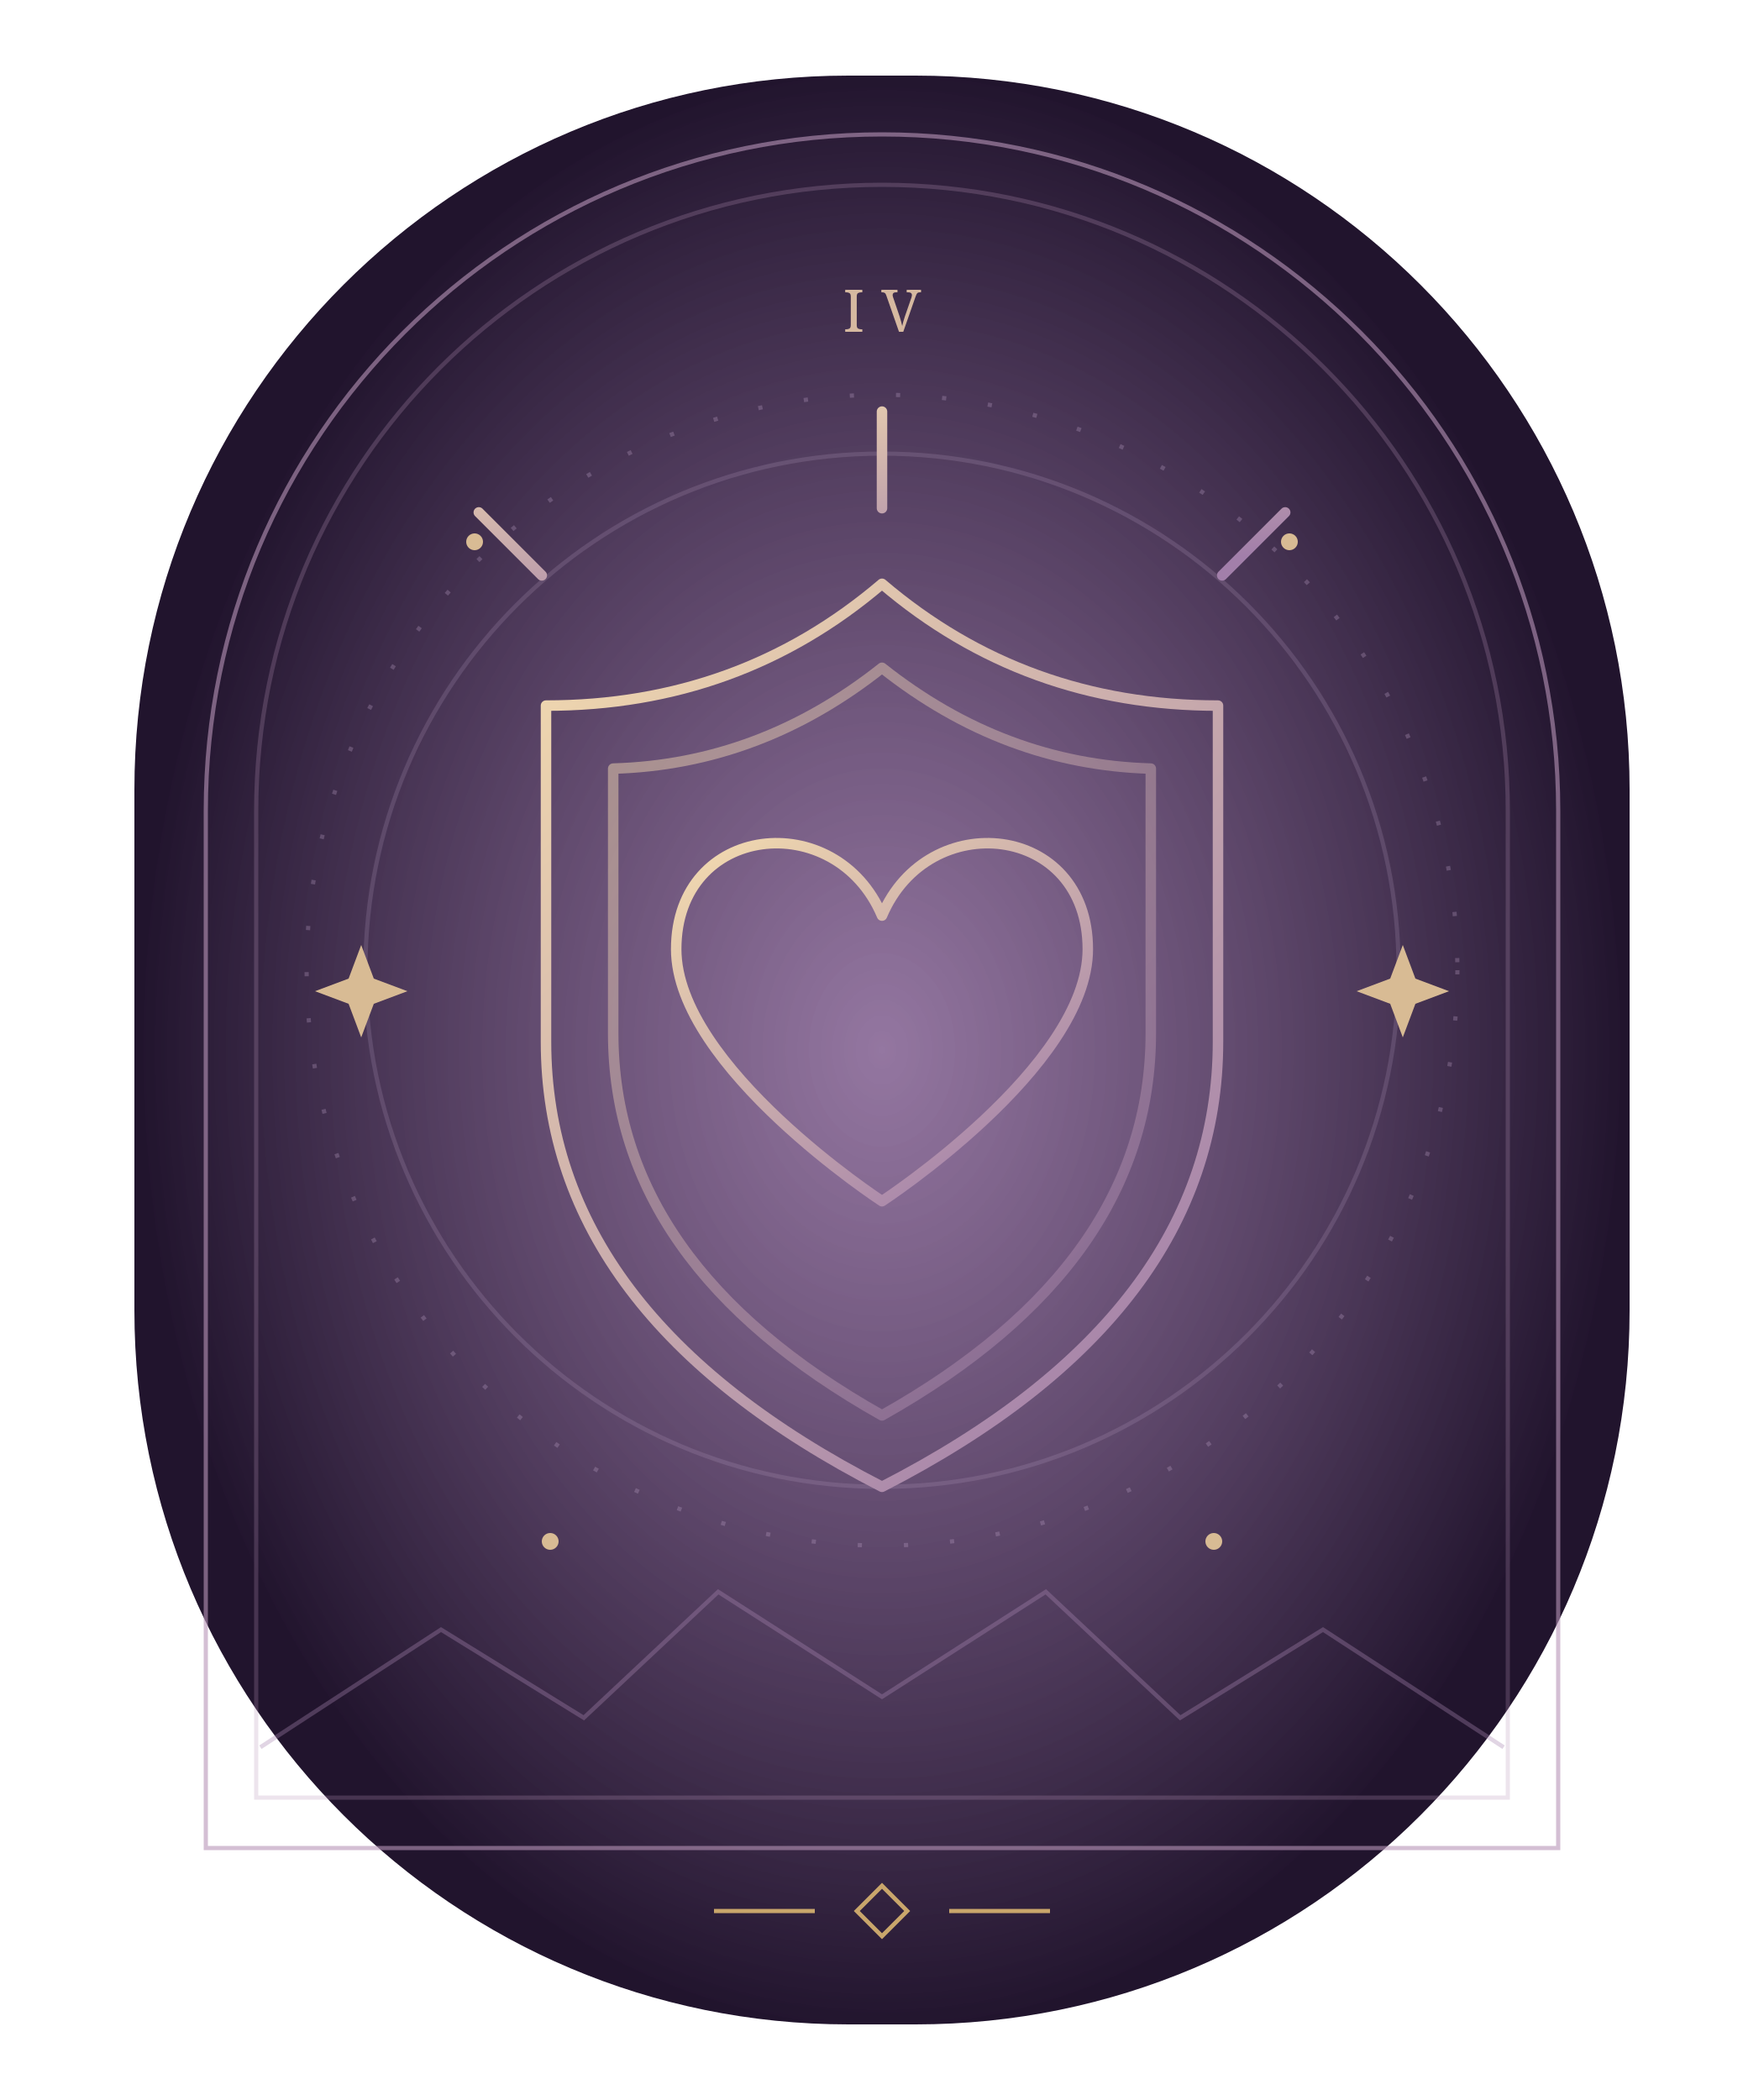
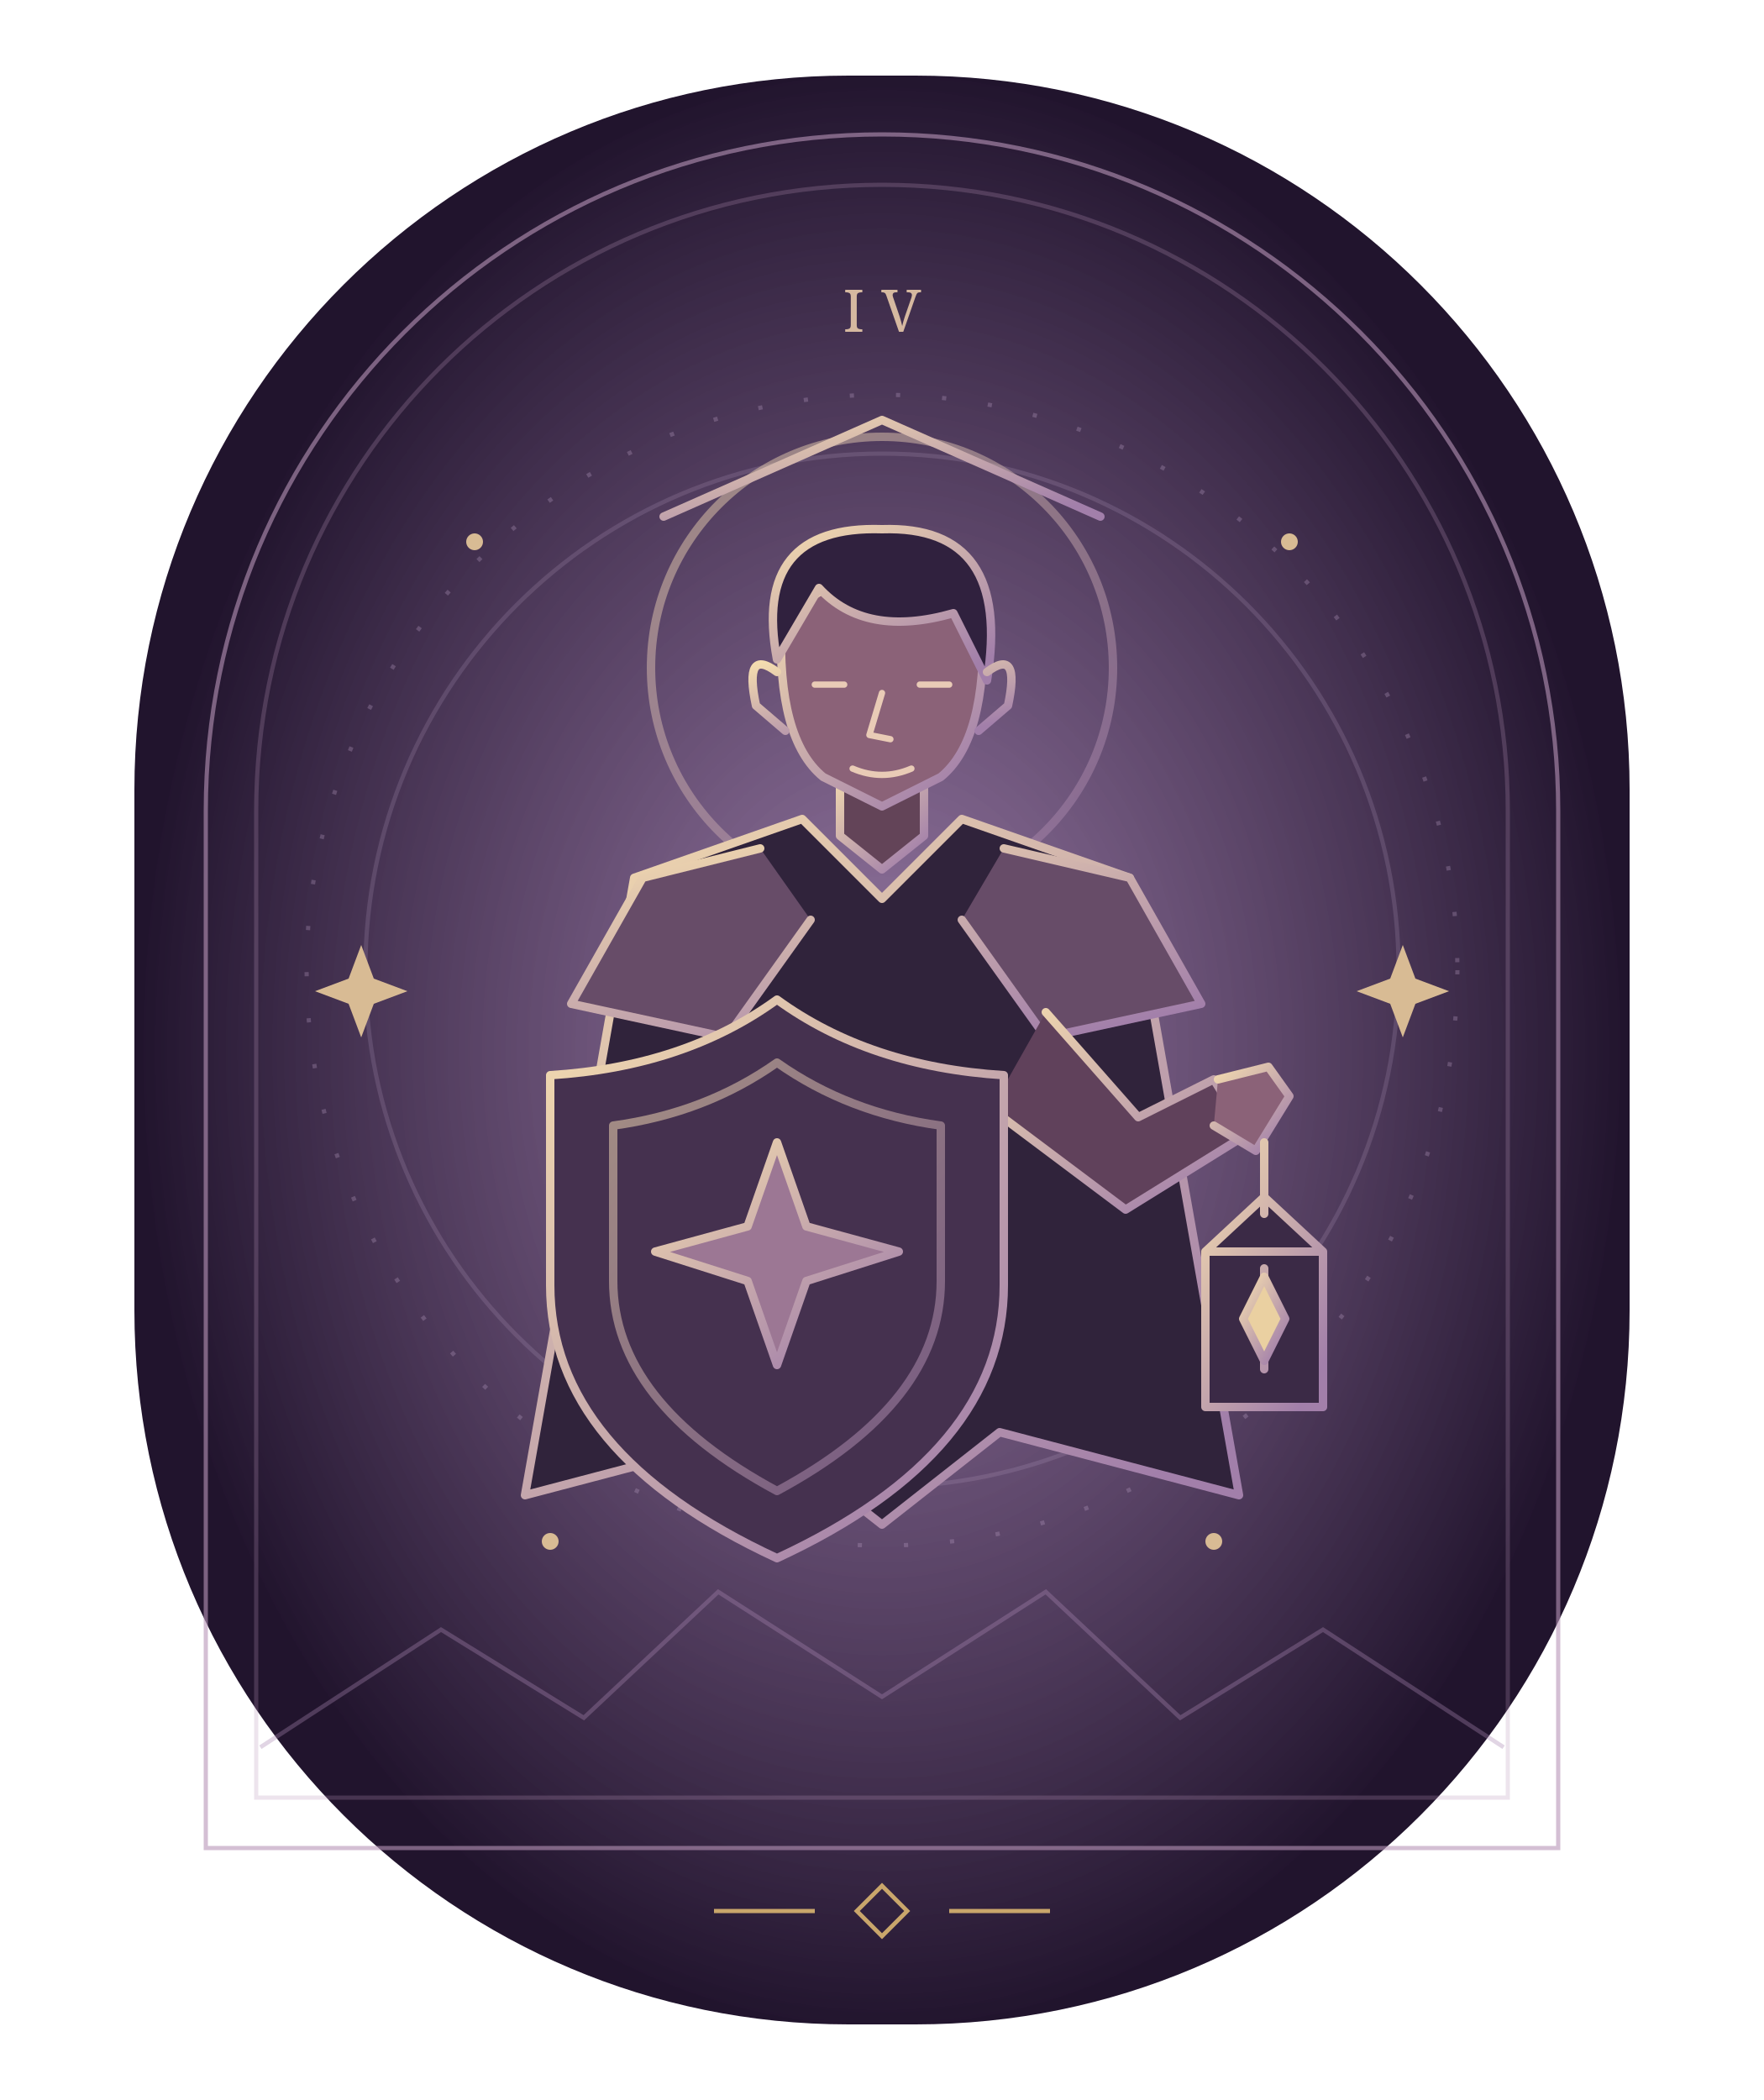
<svg xmlns="http://www.w3.org/2000/svg" viewBox="0 0 420 500" fill="none">
  <defs>
    <radialGradient id="glow">
      <stop stop-color="#704981" stop-opacity=".75" />
      <stop offset="1" stop-color="#21142d" />
    </radialGradient>
    <linearGradient id="gold" x2="0.8" y2="1">
      <stop stop-color="#f4dcaf" />
      <stop offset="1" stop-color="#a27faa" />
    </linearGradient>
  </defs>
  <rect x="32" y="18" width="356" height="464" rx="170" fill="url(#glow)" />
  <path d="M49 440V193a161 161 0 0 1 322 0v247Z" stroke="#b895b8" stroke-opacity=".6" />
  <path d="M61 428V193a149 149 0 0 1 298 0v235Z" stroke="#b895b8" stroke-opacity=".25" />
  <circle cx="210" cy="231" r="123" stroke="#bca0c6" stroke-opacity=".2" />
  <circle cx="210" cy="231" r="137" stroke="#bca0c6" stroke-opacity=".3" stroke-dasharray="1 10" />
-   <g stroke="url(#gold)" stroke-width="2.5" stroke-linejoin="round" stroke-linecap="round">
-     <path d="M210 139q-34 29-80 29v80q0 65 80 106 80-41 80-106v-80q-46 0-80-29Z" />
-     <path d="M210 159q-29 23-64 24v63q0 55 64 91 64-36 64-91v-63q-35-1-64-24Z" opacity=".5" />
-     <path d="M210 286s-49-32-49-60c0-30 38-34 49-8 11-26 49-22 49 8 0 28-49 60-49 60Z" />
-     <path d="M210 98v23m-81 16-15-15m177 15 15-15" />
+   <g stroke="url(#gold)" stroke-width="2" stroke-linejoin="round" stroke-linecap="round">
+     <circle cx="210" cy="159" r="55" opacity=".5" />
+     <path d="m158 123 52-23 52 23" />
+     <g transform="translate(210 160)">
+       <path d="M-10 22v17l10 8 10-8V22" fill="#634458" />
+       <path d="M-24-12Q-25 16-14 25L0 32 14 25Q25 16 24-12Q0-35-24-12Z" fill="#8b6278" />
+       <path d="M-25-3Q-31-35 0-34Q31-35 25 2L17-14Q-4-8-15-20L-25-3Z" fill="#30213e" />
+       <path d="M-16 3h7m18 0h7M0 5l-3 10 5 1m-9 7q7 3 14 0" stroke="#e9cbb6" stroke-width="1.5" />
+       <path d="M-25 0q-8-6-5 8l7 6m48-14q8-6 5 8l-7 6" />
+     </g>
+     <path d="m191 195-40 14-26 147 57-15 28 22 28-22 57 15-26-147-40-14-19 19Z" fill="#30233b" />
+     <path d="m181 202-28 7-17 30 37 8 20-28m46-17 30 7 17 30-37 8-20-28" fill="#674c68" />
+     <path d="m249 241 22 25 18-9 8 13-29 18-32-24" fill="#60415b" />
+     <path d="m290 257 12-3 5 7-8 13-10-6" fill="#8b6278" />
+     <path d="M301 272v17m-14 9 14-13 14 13v37h-28Zm0 0h28m-14 4v24" fill="#3b2a46" />
+     <path d="m301 304 5 10-5 10-5-10Z" fill="#ead0a1" />
+     <path d="M185 238q-22 16-54 18v50q0 40 54 65 54-25 54-65v-50q-32-2-54-18Z" fill="#45314f" />
+     <path d="M185 253q-17 12-39 15v37q0 29 39 50 39-21 39-50v-37q-22-3-39-15Z" opacity=".55" />
+     <path d="m185 272 7 20 22 6-22 7-7 20-7-20-22-7 22-6Z" fill="#9c7794" />
  </g>
  <g fill="#d8bb94">
    <path d="m86 225 3 8 8 3-8 3-3 8-3-8-8-3 8-3Zm248 0 3 8 8 3-8 3-3 8-3-8-8-3 8-3Z" />
    <circle cx="113" cy="129" r="2" />
    <circle cx="307" cy="129" r="2" />
    <circle cx="131" cy="367" r="2" />
    <circle cx="289" cy="367" r="2" />
  </g>
  <path d="m62 416 43-28 34 21 32-30 39 25 39-25 32 30 34-21 43 28" stroke="#aa88b1" stroke-opacity=".35" />
  <text x="210" y="79" fill="#d6b9a0" font-family="Georgia,serif" font-size="14" text-anchor="middle" letter-spacing="4">IV</text>
  <path d="M170 455h24m32 0h24m-40-6 6 6-6 6-6-6Z" stroke="#c9a66b" />
</svg>
